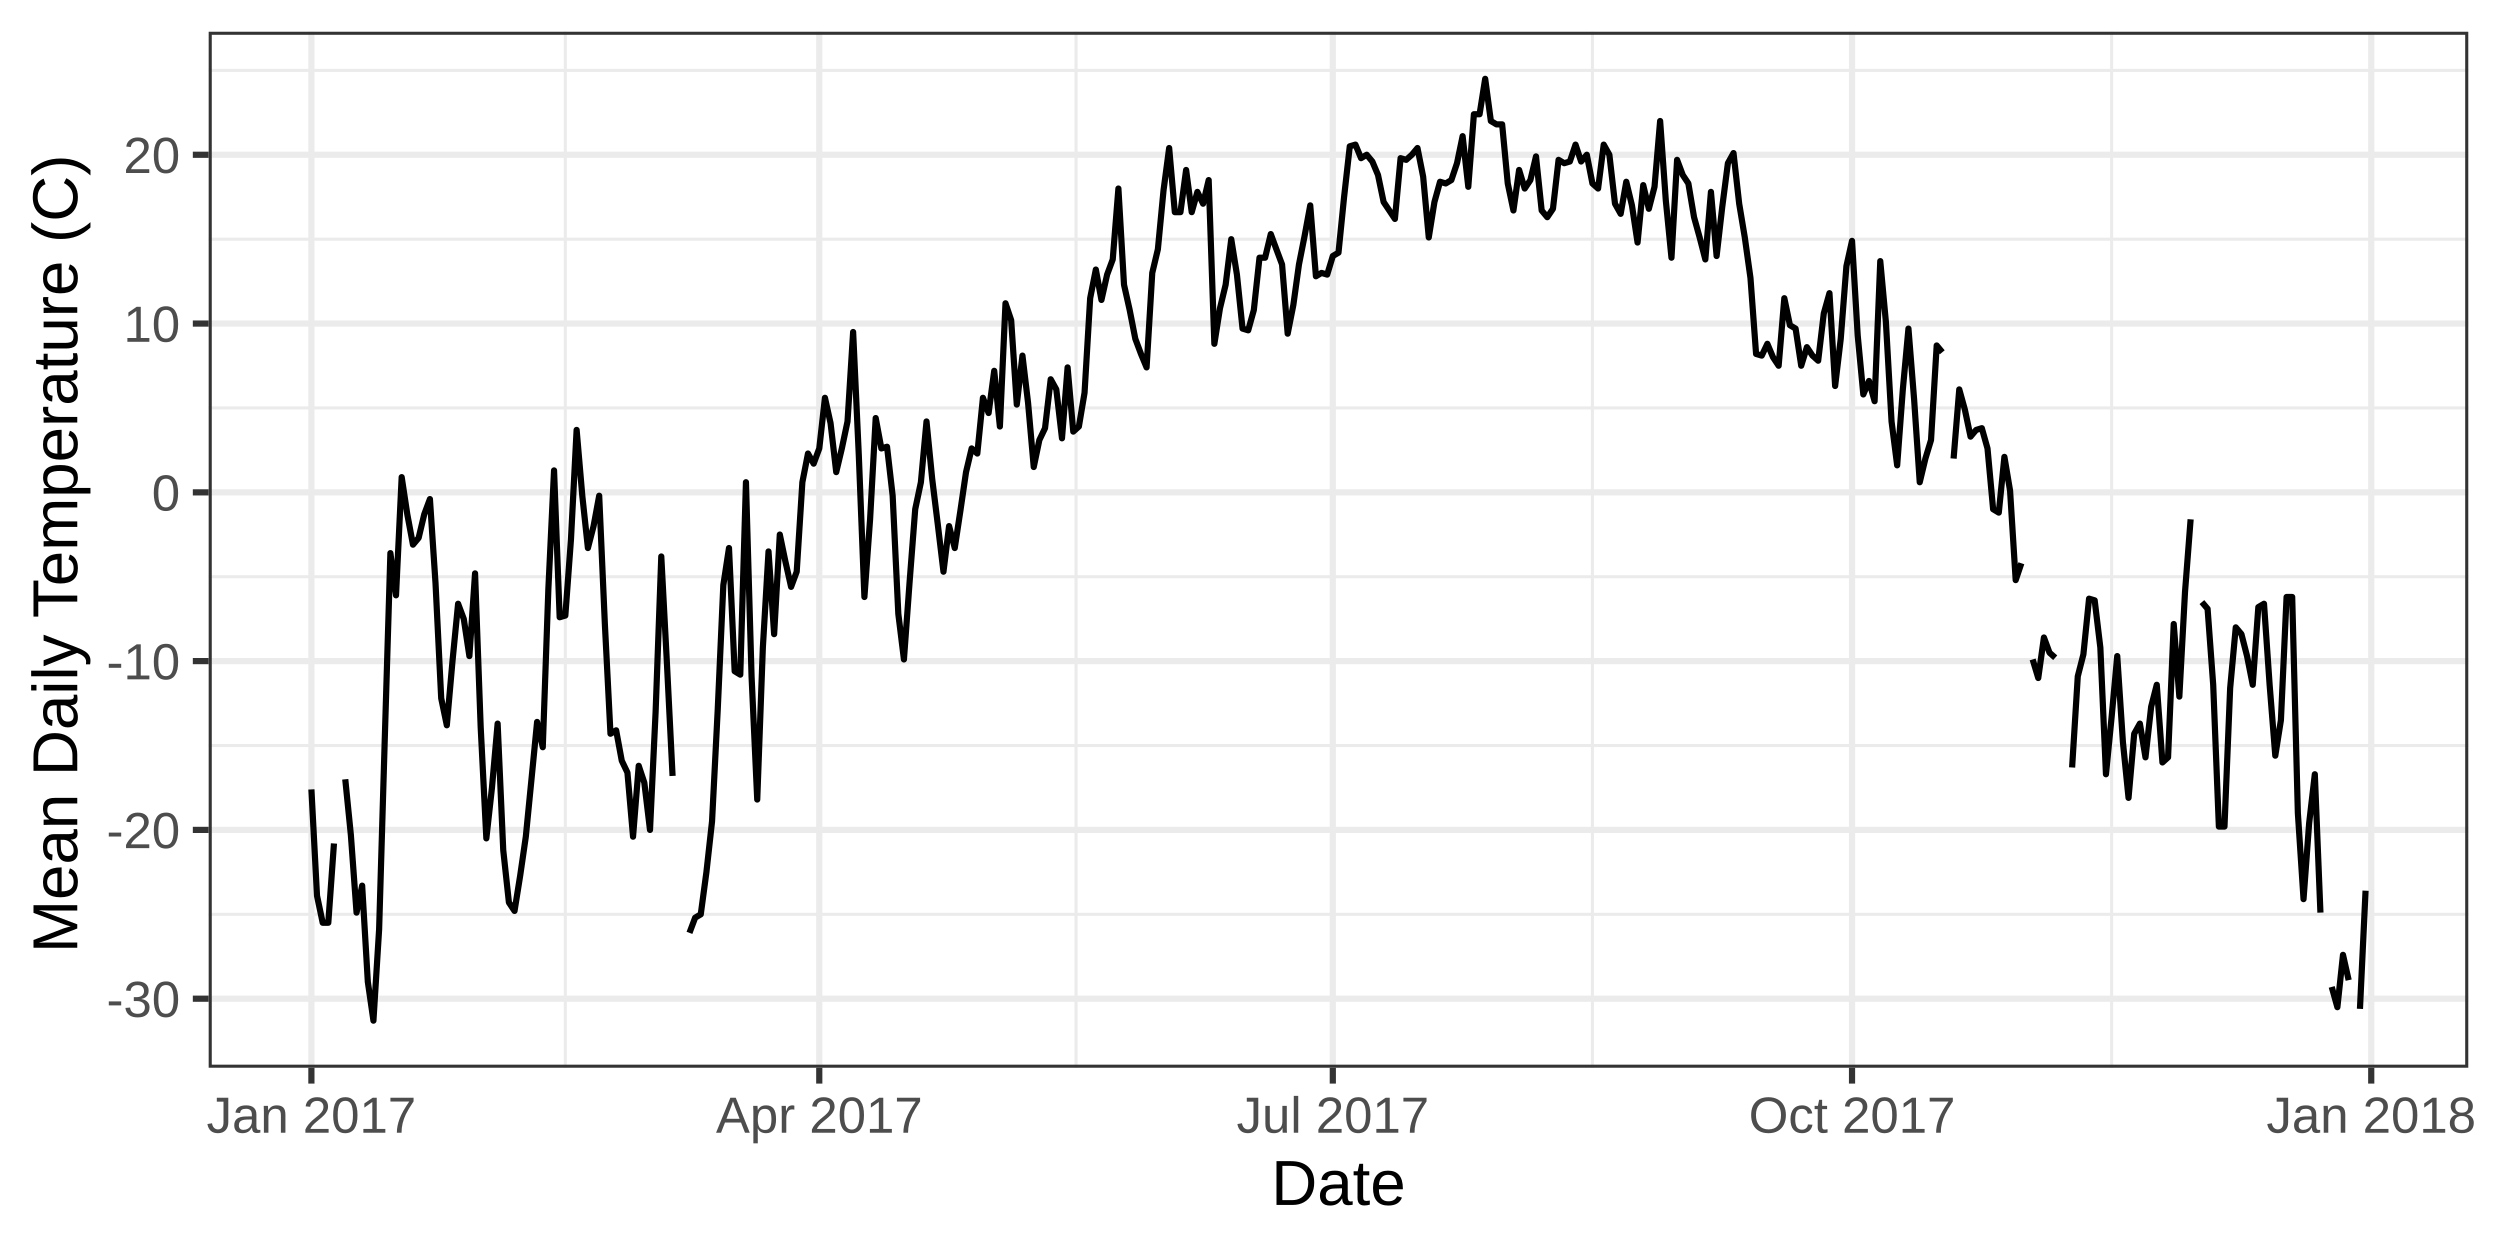
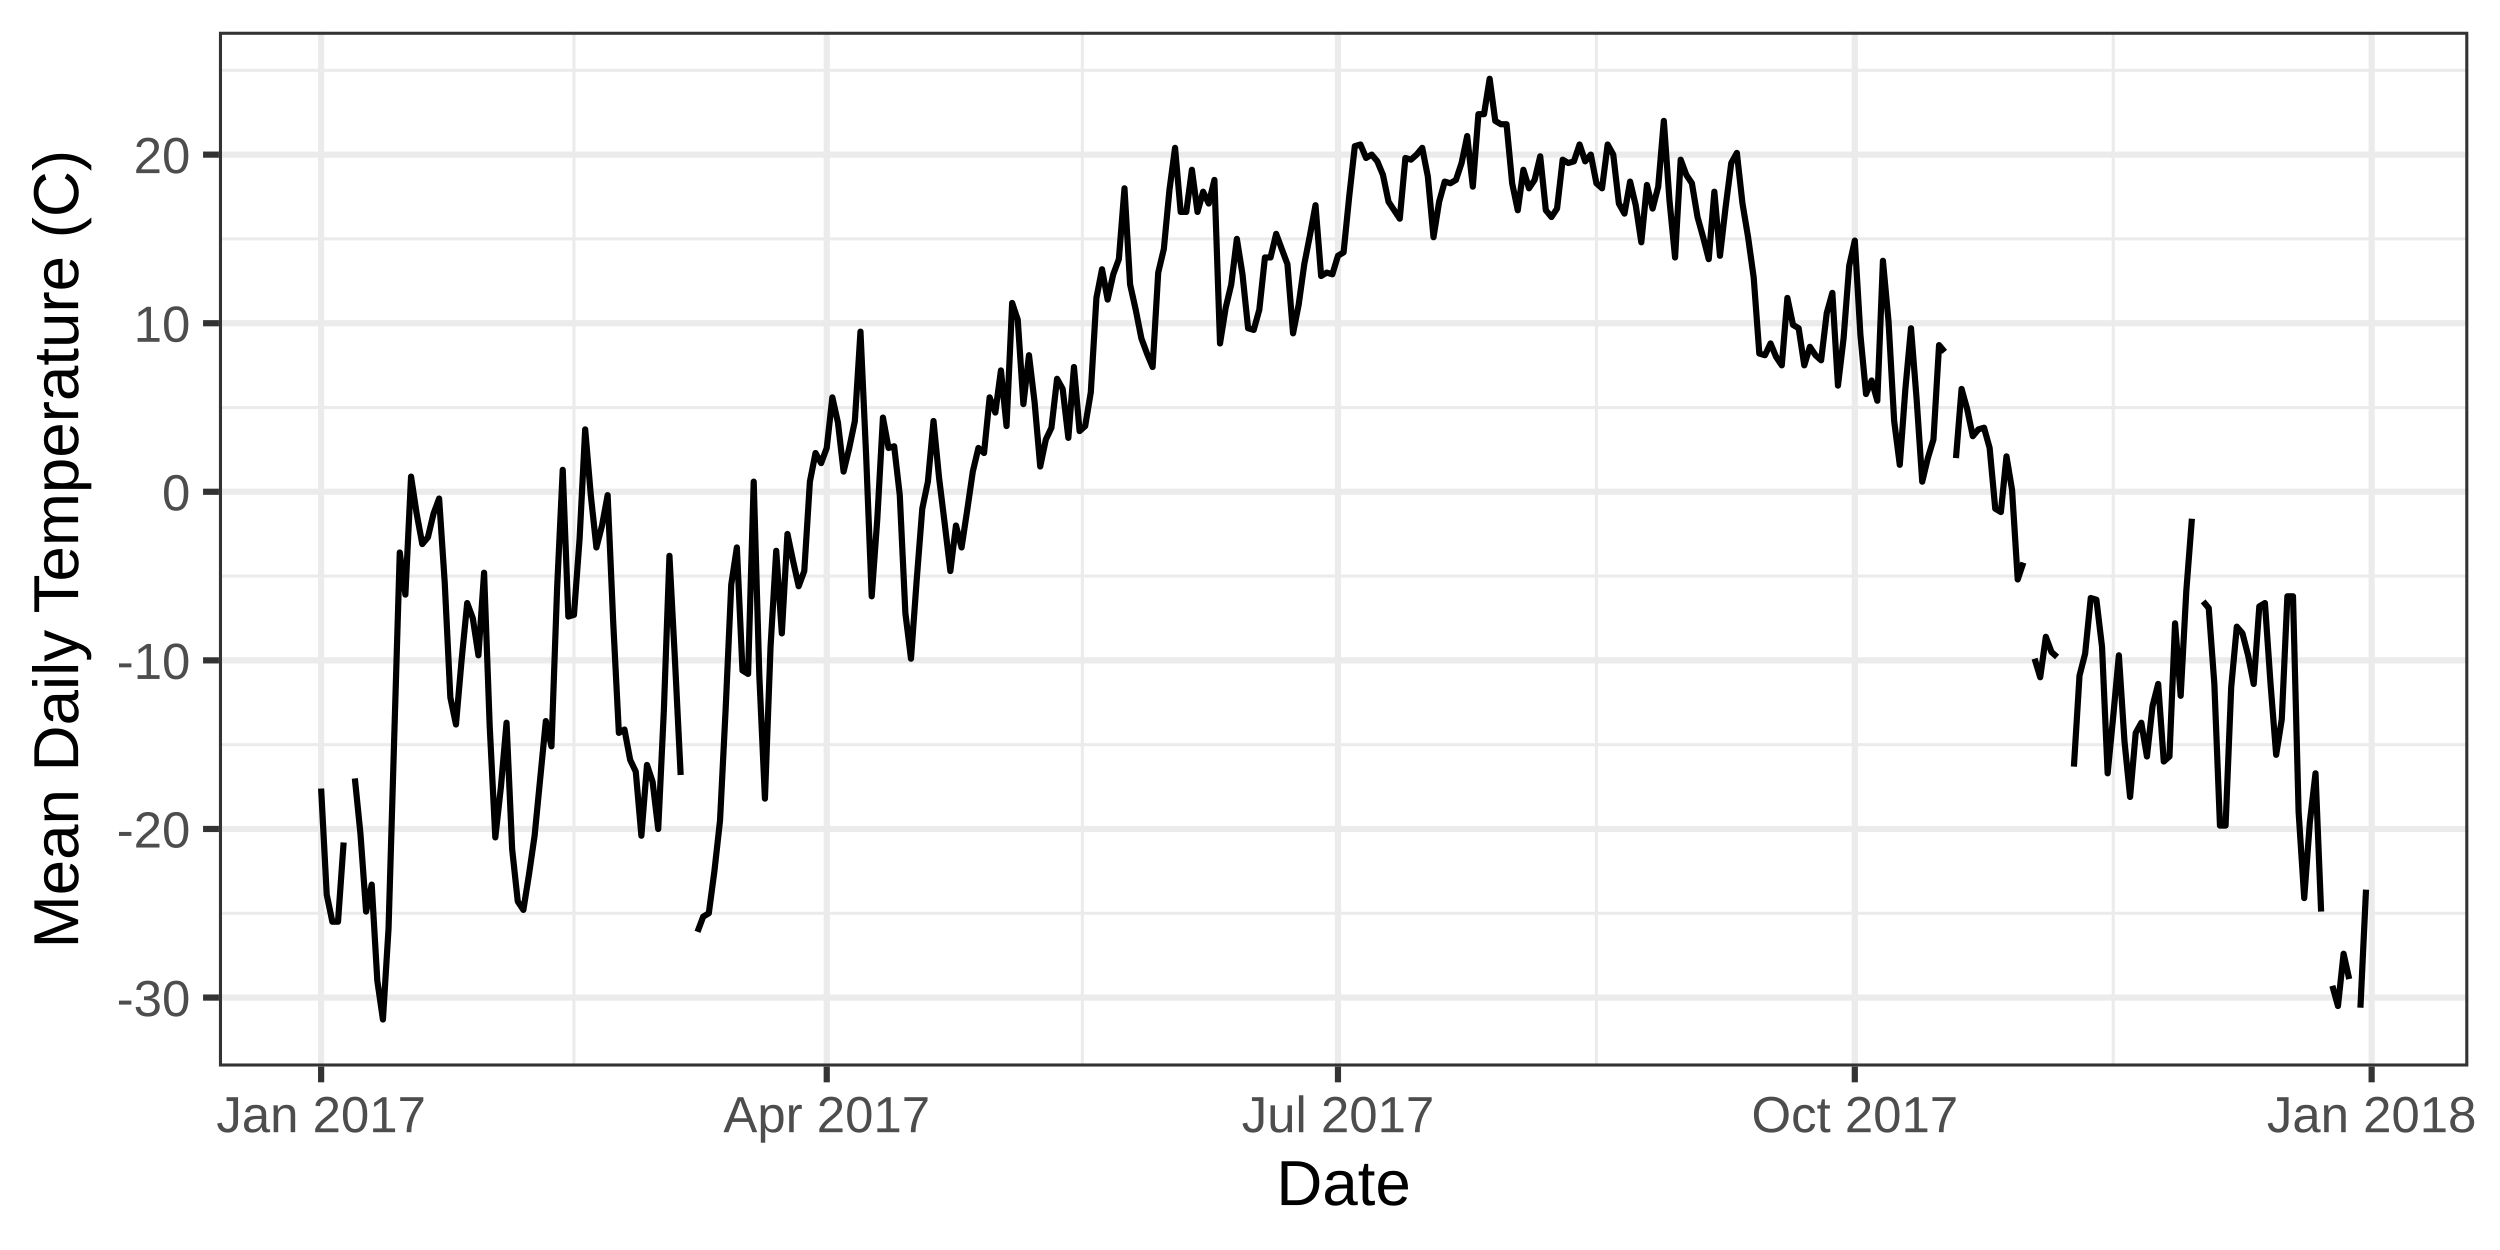
- <svg xmlns="http://www.w3.org/2000/svg" viewBox="0 0 432.00 216.00">
+ <svg xmlns="http://www.w3.org/2000/svg" class="svglite" width="432.00pt" height="216.00pt" viewBox="0 0 432.00 216.00">
  <defs>
    <style type="text/css">
-     line, polyline, polygon, path, rect, circle {
+     .svglite line, .svglite polyline, .svglite polygon, .svglite path, .svglite rect, .svglite circle {
      fill: none;
      stroke: #000000;
      stroke-linecap: round;
      stroke-linejoin: round;
      stroke-miterlimit: 10.00;
    }
  </style>
  </defs>
  <rect width="100%" height="100%" style="stroke: none; fill: #FFFFFF;" />
-   <rect x="0.00" y="0" width="432.00" height="216.00" style="stroke-width: 1.07; stroke: #FFFFFF; fill: #FFFFFF;" />
  <defs>
-     <clipPath id="cpMzYuMDZ8NDI2LjUyfDE4NC41MXw1LjQ4">
-       <rect x="36.06" y="5.48" width="390.46" height="179.03" />
-     </clipPath>
-   </defs>
-   <rect x="36.06" y="5.48" width="390.46" height="179.03" style="stroke-width: 1.07; stroke: none; fill: #FFFFFF;" clip-path="url(#cpMzYuMDZ8NDI2LjUyfDE4NC41MXw1LjQ4)" />
-   <polyline points="36.06,158.00 426.52,158.00 " style="stroke-width: 0.53; stroke: #EBEBEB; stroke-linecap: butt;" clip-path="url(#cpMzYuMDZ8NDI2LjUyfDE4NC41MXw1LjQ4)" />
-   <polyline points="36.06,128.83 426.52,128.83 " style="stroke-width: 0.53; stroke: #EBEBEB; stroke-linecap: butt;" clip-path="url(#cpMzYuMDZ8NDI2LjUyfDE4NC41MXw1LjQ4)" />
-   <polyline points="36.06,99.66 426.52,99.66 " style="stroke-width: 0.53; stroke: #EBEBEB; stroke-linecap: butt;" clip-path="url(#cpMzYuMDZ8NDI2LjUyfDE4NC41MXw1LjQ4)" />
-   <polyline points="36.06,70.49 426.52,70.49 " style="stroke-width: 0.53; stroke: #EBEBEB; stroke-linecap: butt;" clip-path="url(#cpMzYuMDZ8NDI2LjUyfDE4NC41MXw1LjQ4)" />
-   <polyline points="36.06,41.33 426.52,41.33 " style="stroke-width: 0.53; stroke: #EBEBEB; stroke-linecap: butt;" clip-path="url(#cpMzYuMDZ8NDI2LjUyfDE4NC41MXw1LjQ4)" />
-   <polyline points="36.06,12.16 426.52,12.16 " style="stroke-width: 0.53; stroke: #EBEBEB; stroke-linecap: butt;" clip-path="url(#cpMzYuMDZ8NDI2LjUyfDE4NC41MXw1LjQ4)" />
-   <polyline points="97.69,184.51 97.69,5.48 " style="stroke-width: 0.53; stroke: #EBEBEB; stroke-linecap: butt;" clip-path="url(#cpMzYuMDZ8NDI2LjUyfDE4NC41MXw1LjQ4)" />
-   <polyline points="185.94,184.51 185.94,5.48 " style="stroke-width: 0.53; stroke: #EBEBEB; stroke-linecap: butt;" clip-path="url(#cpMzYuMDZ8NDI2LjUyfDE4NC41MXw1LjQ4)" />
-   <polyline points="275.17,184.51 275.17,5.48 " style="stroke-width: 0.53; stroke: #EBEBEB; stroke-linecap: butt;" clip-path="url(#cpMzYuMDZ8NDI2LjUyfDE4NC41MXw1LjQ4)" />
-   <polyline points="364.89,184.51 364.89,5.48 " style="stroke-width: 0.53; stroke: #EBEBEB; stroke-linecap: butt;" clip-path="url(#cpMzYuMDZ8NDI2LjUyfDE4NC41MXw1LjQ4)" />
-   <polyline points="36.06,172.58 426.52,172.58 " style="stroke-width: 1.07; stroke: #EBEBEB; stroke-linecap: butt;" clip-path="url(#cpMzYuMDZ8NDI2LjUyfDE4NC41MXw1LjQ4)" />
-   <polyline points="36.06,143.41 426.52,143.41 " style="stroke-width: 1.07; stroke: #EBEBEB; stroke-linecap: butt;" clip-path="url(#cpMzYuMDZ8NDI2LjUyfDE4NC41MXw1LjQ4)" />
-   <polyline points="36.06,114.24 426.52,114.24 " style="stroke-width: 1.07; stroke: #EBEBEB; stroke-linecap: butt;" clip-path="url(#cpMzYuMDZ8NDI2LjUyfDE4NC41MXw1LjQ4)" />
-   <polyline points="36.06,85.08 426.52,85.08 " style="stroke-width: 1.07; stroke: #EBEBEB; stroke-linecap: butt;" clip-path="url(#cpMzYuMDZ8NDI2LjUyfDE4NC41MXw1LjQ4)" />
-   <polyline points="36.06,55.91 426.52,55.91 " style="stroke-width: 1.07; stroke: #EBEBEB; stroke-linecap: butt;" clip-path="url(#cpMzYuMDZ8NDI2LjUyfDE4NC41MXw1LjQ4)" />
-   <polyline points="36.06,26.74 426.52,26.74 " style="stroke-width: 1.07; stroke: #EBEBEB; stroke-linecap: butt;" clip-path="url(#cpMzYuMDZ8NDI2LjUyfDE4NC41MXw1LjQ4)" />
-   <polyline points="53.81,184.51 53.81,5.48 " style="stroke-width: 1.07; stroke: #EBEBEB; stroke-linecap: butt;" clip-path="url(#cpMzYuMDZ8NDI2LjUyfDE4NC41MXw1LjQ4)" />
-   <polyline points="141.57,184.51 141.57,5.48 " style="stroke-width: 1.07; stroke: #EBEBEB; stroke-linecap: butt;" clip-path="url(#cpMzYuMDZ8NDI2LjUyfDE4NC41MXw1LjQ4)" />
-   <polyline points="230.31,184.51 230.31,5.48 " style="stroke-width: 1.07; stroke: #EBEBEB; stroke-linecap: butt;" clip-path="url(#cpMzYuMDZ8NDI2LjUyfDE4NC41MXw1LjQ4)" />
-   <polyline points="320.03,184.51 320.03,5.48 " style="stroke-width: 1.07; stroke: #EBEBEB; stroke-linecap: butt;" clip-path="url(#cpMzYuMDZ8NDI2LjUyfDE4NC41MXw1LjQ4)" />
-   <polyline points="409.75,184.51 409.75,5.48 " style="stroke-width: 1.07; stroke: #EBEBEB; stroke-linecap: butt;" clip-path="url(#cpMzYuMDZ8NDI2LjUyfDE4NC41MXw1LjQ4)" />
-   <polyline points="53.81,136.41 54.78,154.79 55.76,159.45 56.73,159.45 57.71,145.75 " style="stroke-width: 1.07; stroke-linecap: butt;" clip-path="url(#cpMzYuMDZ8NDI2LjUyfDE4NC41MXw1LjQ4)" />
-   <polyline points="59.66,134.66 60.63,144.29 61.61,157.70 62.58,153.04 63.56,169.66 64.53,176.37 65.51,160.62 66.48,127.95 67.46,95.58 68.43,102.87 69.41,82.45 70.38,88.87 71.36,94.12 72.34,92.95 73.31,88.87 74.29,86.24 75.26,100.83 76.24,120.66 77.21,125.33 78.19,114.24 79.16,104.33 80.14,106.95 81.11,113.37 82.09,99.08 83.06,125.62 84.04,144.87 85.01,136.12 85.99,125.04 86.96,146.91 87.94,155.95 88.91,157.41 89.89,151.29 90.86,144.58 91.84,134.66 92.81,124.75 93.79,129.12 94.76,101.70 95.74,81.29 96.71,106.66 97.69,106.37 98.66,93.24 99.64,74.29 100.62,85.66 101.59,94.70 102.57,90.91 103.54,85.66 104.52,107.83 105.49,126.79 106.47,126.20 107.44,131.45 108.42,133.50 109.39,144.58 110.37,132.33 111.34,135.25 112.32,143.41 113.29,123.00 114.27,96.16 115.24,114.54 116.22,134.08 " style="stroke-width: 1.07; stroke-linecap: butt;" clip-path="url(#cpMzYuMDZ8NDI2LjUyfDE4NC41MXw1LjQ4)" />
-   <polyline points="119.14,161.20 120.12,158.58 121.09,158.00 122.07,150.70 123.04,141.95 124.02,122.70 124.99,101.12 125.97,94.70 126.95,115.99 127.92,116.58 128.90,83.33 129.87,116.87 130.85,138.16 131.82,111.91 132.80,95.29 133.77,109.58 134.75,92.37 135.72,97.04 136.70,101.41 137.67,98.79 138.65,83.33 139.62,78.37 140.60,80.12 141.57,77.49 142.55,68.74 143.52,73.12 144.50,81.58 145.47,77.49 146.45,72.83 147.42,57.37 148.40,78.66 149.37,103.16 150.35,89.74 151.32,72.24 152.30,77.49 153.28,77.20 154.25,85.66 155.23,106.08 156.20,113.95 157.18,100.54 158.15,87.99 159.13,83.33 160.10,72.83 161.08,82.74 162.05,90.62 163.03,98.79 164.00,90.91 164.98,94.70 165.95,88.29 166.93,81.58 167.90,77.49 168.88,78.37 169.85,68.74 170.83,71.37 171.80,64.08 172.78,73.70 173.75,52.41 174.73,55.33 175.70,69.91 176.68,61.45 177.65,69.62 178.63,80.70 179.60,76.04 180.58,73.99 181.56,65.54 182.53,67.29 183.51,75.74 184.48,63.49 185.46,74.58 186.43,73.70 187.41,67.87 188.38,51.53 189.36,46.58 190.33,51.83 191.31,47.45 192.28,44.83 193.26,32.58 194.23,49.20 195.21,53.58 196.18,58.54 197.16,61.16 198.13,63.49 199.11,47.16 200.08,43.08 201.06,32.87 202.03,25.58 203.01,36.66 203.98,36.66 204.96,29.37 205.93,36.66 206.91,33.16 207.89,35.20 208.86,31.12 209.84,59.41 210.81,53.28 211.79,49.20 212.76,41.33 213.74,47.45 214.71,56.78 215.69,57.08 216.66,53.58 217.64,44.53 218.61,44.53 219.59,40.45 220.56,43.08 221.54,45.70 222.51,57.66 223.49,52.70 224.46,45.70 225.44,40.74 226.41,35.49 227.39,47.74 228.36,47.16 229.34,47.45 230.31,44.24 231.29,43.66 232.26,34.03 233.24,25.28 234.22,24.99 235.19,27.33 236.17,26.74 237.14,27.91 238.12,30.24 239.09,34.91 240.07,36.37 241.04,37.83 242.02,27.33 242.99,27.62 243.97,26.74 244.94,25.58 245.92,30.53 246.89,41.03 247.87,34.91 248.84,31.41 249.82,31.70 250.79,31.12 251.77,28.20 252.74,23.53 253.72,32.28 254.69,19.74 255.67,19.74 256.64,13.62 257.62,20.91 258.59,21.49 259.57,21.49 260.54,31.70 261.52,36.37 262.50,29.37 263.47,32.58 264.45,31.12 265.42,27.03 266.40,36.37 267.37,37.53 268.35,36.08 269.32,27.62 270.30,28.20 271.27,27.91 272.25,24.99 273.22,27.91 274.20,26.74 275.17,31.70 276.15,32.58 277.12,24.99 278.10,26.74 279.07,35.20 280.05,36.95 281.02,31.41 282.00,35.49 282.97,41.91 283.95,31.99 284.92,36.08 285.90,32.28 286.87,20.91 287.85,34.62 288.83,44.53 289.80,27.62 290.78,30.24 291.75,31.70 292.73,37.53 293.70,41.03 294.68,44.83 295.65,33.16 296.63,44.24 297.60,35.78 298.58,28.20 299.55,26.45 300.53,35.20 301.50,41.03 302.48,48.03 303.45,61.16 304.43,61.45 305.40,59.41 306.38,61.74 307.35,63.20 308.33,51.53 309.30,56.20 310.28,56.78 311.25,63.20 312.23,59.99 313.20,61.45 314.18,62.33 315.15,54.16 316.13,50.66 317.11,66.70 318.08,58.54 319.06,45.99 320.03,41.62 321.01,57.95 321.98,68.16 322.96,65.83 323.93,69.33 324.91,45.12 325.88,55.62 326.86,72.83 327.83,80.41 328.81,67.29 329.78,56.78 330.76,69.04 331.73,83.33 332.71,79.24 333.68,76.04 334.66,59.70 335.63,60.87 " style="stroke-width: 1.07; stroke-linecap: butt;" clip-path="url(#cpMzYuMDZ8NDI2LjUyfDE4NC41MXw1LjQ4)" />
-   <polyline points="337.58,79.24 338.56,67.29 339.53,70.79 340.51,75.45 341.48,74.29 342.46,73.99 343.44,77.49 344.41,87.99 345.39,88.58 346.36,78.95 347.34,84.79 348.31,100.24 349.29,97.33 " style="stroke-width: 1.07; stroke-linecap: butt;" clip-path="url(#cpMzYuMDZ8NDI2LjUyfDE4NC41MXw1LjQ4)" />
-   <polyline points="351.24,113.95 352.21,117.16 353.19,110.16 354.16,112.79 355.14,113.66 " style="stroke-width: 1.07; stroke-linecap: butt;" clip-path="url(#cpMzYuMDZ8NDI2LjUyfDE4NC41MXw1LjQ4)" />
-   <polyline points="358.06,132.62 359.04,116.87 360.01,113.08 360.99,103.45 361.96,103.74 362.94,111.91 363.91,133.79 364.89,123.87 365.86,113.37 366.84,128.25 367.81,137.87 368.79,126.79 369.77,125.04 370.74,130.87 371.72,122.12 372.69,118.33 373.67,131.75 374.64,130.87 375.62,107.83 376.59,120.37 377.57,102.29 378.54,89.74 " style="stroke-width: 1.07; stroke-linecap: butt;" clip-path="url(#cpMzYuMDZ8NDI2LjUyfDE4NC41MXw1LjQ4)" />
-   <polyline points="380.49,104.04 381.47,105.20 382.44,118.33 383.42,142.83 384.39,142.83 385.37,118.91 386.34,108.41 387.32,109.58 388.29,113.37 389.27,118.33 390.24,104.91 391.22,104.33 392.19,118.33 393.17,130.58 394.14,124.45 395.12,103.16 396.09,103.16 397.07,140.50 398.05,155.37 399.02,142.25 400.00,133.79 400.97,157.70 " style="stroke-width: 1.07; stroke-linecap: butt;" clip-path="url(#cpMzYuMDZ8NDI2LjUyfDE4NC41MXw1LjQ4)" />
-   <polyline points="402.92,170.54 403.90,174.04 404.87,165.00 405.85,169.37 " style="stroke-width: 1.07; stroke-linecap: butt;" clip-path="url(#cpMzYuMDZ8NDI2LjUyfDE4NC41MXw1LjQ4)" />
-   <polyline points="407.80,174.33 408.77,153.91 " style="stroke-width: 1.07; stroke-linecap: butt;" clip-path="url(#cpMzYuMDZ8NDI2LjUyfDE4NC41MXw1LjQ4)" />
-   <rect x="36.06" y="5.48" width="390.46" height="179.03" style="stroke-width: 1.07; stroke: #333333;" clip-path="url(#cpMzYuMDZ8NDI2LjUyfDE4NC41MXw1LjQ4)" />
-   <defs>
-     <clipPath id="cpMC4wMHw0MzIuMDB8MjE2LjAwfDAuMDA=">
+     <clipPath id="cpMC4wMHw0MzIuMDB8MC4wMHwyMTYuMDA=">
      <rect x="0.00" y="0.00" width="432.00" height="216.00" />
    </clipPath>
  </defs>
-   <g clip-path="url(#cpMC4wMHw0MzIuMDB8MjE2LjAwfDAuMDA=)">
-     <text x="18.41" y="175.73" style="font-size: 8.80px; fill: #4D4D4D; font-family: Arial;" textLength="12.72px" lengthAdjust="spacingAndGlyphs">-30</text>
+   <g clip-path="url(#cpMC4wMHw0MzIuMDB8MC4wMHwyMTYuMDA=)">
+     <rect x="0" y="0.00" width="432.00" height="216.00" style="stroke-width: 1.07; stroke: #FFFFFF; fill: #FFFFFF;" />
  </g>
-   <g clip-path="url(#cpMC4wMHw0MzIuMDB8MjE2LjAwfDAuMDA=)">
-     <text x="18.41" y="146.56" style="font-size: 8.80px; fill: #4D4D4D; font-family: Arial;" textLength="12.72px" lengthAdjust="spacingAndGlyphs">-20</text>
+   <defs>
+     <clipPath id="cpMzcuODN8NDI2LjUyfDUuNDh8MTg0LjI5">
+       <rect x="37.83" y="5.48" width="388.70" height="178.82" />
+     </clipPath>
+   </defs>
+   <g clip-path="url(#cpMzcuODN8NDI2LjUyfDUuNDh8MTg0LjI5)">
+     <rect x="37.83" y="5.48" width="388.70" height="178.82" style="stroke-width: 1.07; stroke: none; fill: #FFFFFF;" />
+     <polyline points="37.83,157.81 426.52,157.81 " style="stroke-width: 0.53; stroke: #EBEBEB; stroke-linecap: butt;" />
+     <polyline points="37.83,128.68 426.52,128.68 " style="stroke-width: 0.53; stroke: #EBEBEB; stroke-linecap: butt;" />
+     <polyline points="37.83,99.55 426.52,99.55 " style="stroke-width: 0.53; stroke: #EBEBEB; stroke-linecap: butt;" />
+     <polyline points="37.83,70.42 426.52,70.42 " style="stroke-width: 0.53; stroke: #EBEBEB; stroke-linecap: butt;" />
+     <polyline points="37.83,41.28 426.52,41.28 " style="stroke-width: 0.53; stroke: #EBEBEB; stroke-linecap: butt;" />
+     <polyline points="37.83,12.15 426.52,12.15 " style="stroke-width: 0.53; stroke: #EBEBEB; stroke-linecap: butt;" />
+     <polyline points="99.18,184.29 99.18,5.48 " style="stroke-width: 0.53; stroke: #EBEBEB; stroke-linecap: butt;" />
+     <polyline points="187.03,184.29 187.03,5.48 " style="stroke-width: 0.53; stroke: #EBEBEB; stroke-linecap: butt;" />
+     <polyline points="275.86,184.29 275.86,5.48 " style="stroke-width: 0.53; stroke: #EBEBEB; stroke-linecap: butt;" />
+     <polyline points="365.17,184.29 365.17,5.48 " style="stroke-width: 0.53; stroke: #EBEBEB; stroke-linecap: butt;" />
+     <polyline points="37.83,172.38 426.52,172.38 " style="stroke-width: 1.07; stroke: #EBEBEB; stroke-linecap: butt;" />
+     <polyline points="37.83,143.25 426.52,143.25 " style="stroke-width: 1.07; stroke: #EBEBEB; stroke-linecap: butt;" />
+     <polyline points="37.83,114.11 426.52,114.11 " style="stroke-width: 1.07; stroke: #EBEBEB; stroke-linecap: butt;" />
+     <polyline points="37.83,84.98 426.52,84.98 " style="stroke-width: 1.07; stroke: #EBEBEB; stroke-linecap: butt;" />
+     <polyline points="37.83,55.85 426.52,55.85 " style="stroke-width: 1.07; stroke: #EBEBEB; stroke-linecap: butt;" />
+     <polyline points="37.83,26.72 426.52,26.72 " style="stroke-width: 1.07; stroke: #EBEBEB; stroke-linecap: butt;" />
+     <polyline points="55.49,184.29 55.49,5.48 " style="stroke-width: 1.07; stroke: #EBEBEB; stroke-linecap: butt;" />
+     <polyline points="142.86,184.29 142.86,5.48 " style="stroke-width: 1.07; stroke: #EBEBEB; stroke-linecap: butt;" />
+     <polyline points="231.20,184.29 231.20,5.48 " style="stroke-width: 1.07; stroke: #EBEBEB; stroke-linecap: butt;" />
+     <polyline points="320.51,184.29 320.51,5.48 " style="stroke-width: 1.07; stroke: #EBEBEB; stroke-linecap: butt;" />
+     <polyline points="409.82,184.29 409.82,5.48 " style="stroke-width: 1.07; stroke: #EBEBEB; stroke-linecap: butt;" />
+     <polyline points="55.49,136.26 56.46,154.61 57.43,159.27 58.41,159.27 59.38,145.58 " style="stroke-width: 1.07; stroke-linecap: butt;" />
+     <polyline points="61.32,134.51 62.29,144.12 63.26,157.52 64.23,152.86 65.20,169.47 66.17,176.17 67.14,160.44 68.11,127.81 69.08,95.47 70.05,102.75 71.03,82.36 72.00,88.77 72.97,94.01 73.94,92.85 74.91,88.77 75.88,86.15 76.85,100.71 77.82,120.52 78.79,125.19 79.76,114.11 80.73,104.21 81.70,106.83 82.67,113.24 83.65,98.97 84.62,125.48 85.59,144.70 86.56,135.96 87.53,124.89 88.50,146.74 89.47,155.77 90.44,157.23 91.41,151.11 92.38,144.41 93.35,134.51 94.32,124.60 95.29,128.97 96.27,101.59 97.24,81.19 98.21,106.54 99.18,106.25 100.15,93.14 101.12,74.20 102.09,85.56 103.06,94.60 104.03,90.81 105.00,85.56 105.97,107.71 106.94,126.64 107.91,126.06 108.89,131.30 109.86,133.34 110.83,144.41 111.80,132.18 112.77,135.09 113.74,143.25 114.71,122.85 115.68,96.05 116.65,114.41 117.62,133.92 " style="stroke-width: 1.07; stroke-linecap: butt;" />
+     <polyline points="120.53,161.02 121.51,158.40 122.48,157.81 123.45,150.53 124.42,141.79 125.39,122.56 126.36,101.01 127.33,94.60 128.30,115.86 129.27,116.45 130.24,83.23 131.21,116.74 132.18,138.00 133.15,111.78 134.13,95.18 135.10,109.45 136.07,92.27 137.04,96.93 138.01,101.30 138.98,98.67 139.95,83.23 140.92,78.28 141.89,80.03 142.86,77.41 143.83,68.67 144.80,73.04 145.77,81.49 146.75,77.41 147.72,72.75 148.69,57.31 149.66,78.57 150.63,103.04 151.60,89.64 152.57,72.16 153.54,77.41 154.51,77.12 155.48,85.56 156.45,105.96 157.42,113.82 158.39,100.42 159.37,87.90 160.34,83.23 161.31,72.75 162.28,82.65 163.25,90.52 164.22,98.67 165.19,90.81 166.16,94.60 167.13,88.19 168.10,81.49 169.07,77.41 170.04,78.28 171.01,68.67 171.99,71.29 172.96,64.01 173.93,73.62 174.90,52.35 175.87,55.27 176.84,69.83 177.81,61.38 178.78,69.54 179.75,80.61 180.72,75.95 181.69,73.91 182.66,65.46 183.63,67.21 184.61,75.66 185.58,63.42 186.55,74.49 187.52,73.62 188.49,67.79 189.46,51.48 190.43,46.53 191.40,51.77 192.37,47.40 193.34,44.78 194.31,32.54 195.28,49.15 196.25,53.52 197.23,58.47 198.20,61.09 199.17,63.42 200.14,47.11 201.11,43.03 202.08,32.83 203.05,25.55 204.02,36.62 204.99,36.62 205.96,29.34 206.93,36.62 207.90,33.13 208.87,35.17 209.85,31.09 210.82,59.35 211.79,53.23 212.76,49.15 213.73,41.28 214.70,47.40 215.67,56.72 216.64,57.01 217.61,53.52 218.58,44.49 219.55,44.49 220.52,40.41 221.49,43.03 222.47,45.65 223.44,57.60 224.41,52.65 225.38,45.65 226.35,40.70 227.32,35.46 228.29,47.69 229.26,47.11 230.23,47.40 231.20,44.20 232.17,43.61 233.14,34.00 234.11,25.26 235.09,24.97 236.06,27.30 237.03,26.72 238.00,27.88 238.97,30.21 239.94,34.87 240.91,36.33 241.88,37.79 242.85,27.30 243.82,27.59 244.79,26.72 245.76,25.55 246.73,30.50 247.71,40.99 248.68,34.87 249.65,31.38 250.62,31.67 251.59,31.09 252.56,28.17 253.53,23.51 254.50,32.25 255.47,19.73 256.44,19.73 257.41,13.61 258.38,20.89 259.35,21.47 260.33,21.47 261.30,31.67 262.27,36.33 263.24,29.34 264.21,32.54 265.18,31.09 266.15,27.01 267.12,36.33 268.09,37.50 269.06,36.04 270.03,27.59 271.00,28.17 271.97,27.88 272.95,24.97 273.92,27.88 274.89,26.72 275.86,31.67 276.83,32.54 277.80,24.97 278.77,26.72 279.74,35.17 280.71,36.91 281.68,31.38 282.65,35.46 283.62,41.87 284.59,31.96 285.57,36.04 286.54,32.25 287.51,20.89 288.48,34.58 289.45,44.49 290.42,27.59 291.39,30.21 292.36,31.67 293.33,37.50 294.30,40.99 295.27,44.78 296.24,33.13 297.21,44.20 298.19,35.75 299.16,28.17 300.13,26.43 301.10,35.17 302.07,40.99 303.04,47.98 304.01,61.09 304.98,61.38 305.95,59.35 306.92,61.68 307.89,63.13 308.86,51.48 309.83,56.14 310.81,56.72 311.78,63.13 312.75,59.93 313.72,61.38 314.69,62.26 315.66,54.10 316.63,50.61 317.60,66.63 318.57,58.47 319.54,45.94 320.51,41.57 321.48,57.89 322.45,68.09 323.42,65.75 324.40,69.25 325.37,45.07 326.34,55.56 327.31,72.75 328.28,80.32 329.25,67.21 330.22,56.72 331.19,68.96 332.16,83.23 333.13,79.16 334.10,75.95 335.07,59.64 336.04,60.80 " style="stroke-width: 1.07; stroke-linecap: butt;" />
+     <polyline points="337.99,79.16 338.96,67.21 339.93,70.71 340.90,75.37 341.87,74.20 342.84,73.91 343.81,77.41 344.78,87.90 345.75,88.48 346.72,78.86 347.69,84.69 348.66,100.13 349.64,97.22 " style="stroke-width: 1.07; stroke-linecap: butt;" />
+     <polyline points="351.58,113.82 352.55,117.03 353.52,110.04 354.49,112.66 355.46,113.53 " style="stroke-width: 1.07; stroke-linecap: butt;" />
+     <polyline points="358.37,132.47 359.34,116.74 360.31,112.95 361.28,103.34 362.26,103.63 363.23,111.78 364.20,133.63 365.17,123.73 366.14,113.24 367.11,128.10 368.08,137.71 369.05,126.64 370.02,124.89 370.99,130.72 371.96,121.98 372.93,118.19 373.90,131.59 374.88,130.72 375.85,107.71 376.82,120.23 377.79,102.17 378.76,89.64 " style="stroke-width: 1.07; stroke-linecap: butt;" />
+     <polyline points="380.70,103.92 381.67,105.08 382.64,118.19 383.61,142.66 384.58,142.66 385.55,118.78 386.52,108.29 387.50,109.45 388.47,113.24 389.44,118.19 390.41,104.79 391.38,104.21 392.35,118.19 393.32,130.43 394.29,124.31 395.26,103.04 396.23,103.04 397.20,140.33 398.17,155.19 399.14,142.08 400.12,133.63 401.09,157.52 " style="stroke-width: 1.07; stroke-linecap: butt;" />
+     <polyline points="403.03,170.34 404.00,173.84 404.97,164.81 405.94,169.18 " style="stroke-width: 1.07; stroke-linecap: butt;" />
+     <polyline points="407.88,174.13 408.85,153.73 " style="stroke-width: 1.07; stroke-linecap: butt;" />
+     <rect x="37.83" y="5.48" width="388.70" height="178.82" style="stroke-width: 1.07; stroke: #333333;" />
  </g>
-   <g clip-path="url(#cpMC4wMHw0MzIuMDB8MjE2LjAwfDAuMDA=)">
-     <text x="18.41" y="117.39" style="font-size: 8.80px; fill: #4D4D4D; font-family: Arial;" textLength="12.72px" lengthAdjust="spacingAndGlyphs">-10</text>
-   </g>
-   <g clip-path="url(#cpMC4wMHw0MzIuMDB8MjE2LjAwfDAuMDA=)">
-     <text x="26.23" y="88.23" style="font-size: 8.80px; fill: #4D4D4D; font-family: Arial;" textLength="4.89px" lengthAdjust="spacingAndGlyphs">0</text>
-   </g>
-   <g clip-path="url(#cpMC4wMHw0MzIuMDB8MjE2LjAwfDAuMDA=)">
-     <text x="21.34" y="59.06" style="font-size: 8.80px; fill: #4D4D4D; font-family: Arial;" textLength="9.79px" lengthAdjust="spacingAndGlyphs">10</text>
-   </g>
-   <g clip-path="url(#cpMC4wMHw0MzIuMDB8MjE2LjAwfDAuMDA=)">
-     <text x="21.34" y="29.89" style="font-size: 8.80px; fill: #4D4D4D; font-family: Arial;" textLength="9.79px" lengthAdjust="spacingAndGlyphs">20</text>
-   </g>
-   <polyline points="33.32,172.58 36.06,172.58 " style="stroke-width: 1.07; stroke: #333333; stroke-linecap: butt;" clip-path="url(#cpMC4wMHw0MzIuMDB8MjE2LjAwfDAuMDA=)" />
-   <polyline points="33.32,143.41 36.06,143.41 " style="stroke-width: 1.07; stroke: #333333; stroke-linecap: butt;" clip-path="url(#cpMC4wMHw0MzIuMDB8MjE2LjAwfDAuMDA=)" />
-   <polyline points="33.32,114.24 36.06,114.24 " style="stroke-width: 1.07; stroke: #333333; stroke-linecap: butt;" clip-path="url(#cpMC4wMHw0MzIuMDB8MjE2LjAwfDAuMDA=)" />
-   <polyline points="33.32,85.08 36.06,85.08 " style="stroke-width: 1.07; stroke: #333333; stroke-linecap: butt;" clip-path="url(#cpMC4wMHw0MzIuMDB8MjE2LjAwfDAuMDA=)" />
-   <polyline points="33.32,55.91 36.06,55.91 " style="stroke-width: 1.07; stroke: #333333; stroke-linecap: butt;" clip-path="url(#cpMC4wMHw0MzIuMDB8MjE2LjAwfDAuMDA=)" />
-   <polyline points="33.32,26.74 36.06,26.74 " style="stroke-width: 1.07; stroke: #333333; stroke-linecap: butt;" clip-path="url(#cpMC4wMHw0MzIuMDB8MjE2LjAwfDAuMDA=)" />
-   <polyline points="53.81,187.25 53.81,184.51 " style="stroke-width: 1.07; stroke: #333333; stroke-linecap: butt;" clip-path="url(#cpMC4wMHw0MzIuMDB8MjE2LjAwfDAuMDA=)" />
-   <polyline points="141.57,187.25 141.57,184.51 " style="stroke-width: 1.07; stroke: #333333; stroke-linecap: butt;" clip-path="url(#cpMC4wMHw0MzIuMDB8MjE2LjAwfDAuMDA=)" />
-   <polyline points="230.31,187.25 230.31,184.51 " style="stroke-width: 1.07; stroke: #333333; stroke-linecap: butt;" clip-path="url(#cpMC4wMHw0MzIuMDB8MjE2LjAwfDAuMDA=)" />
-   <polyline points="320.03,187.25 320.03,184.51 " style="stroke-width: 1.07; stroke: #333333; stroke-linecap: butt;" clip-path="url(#cpMC4wMHw0MzIuMDB8MjE2LjAwfDAuMDA=)" />
-   <polyline points="409.75,187.25 409.75,184.51 " style="stroke-width: 1.07; stroke: #333333; stroke-linecap: butt;" clip-path="url(#cpMC4wMHw0MzIuMDB8MjE2LjAwfDAuMDA=)" />
-   <g clip-path="url(#cpMC4wMHw0MzIuMDB8MjE2LjAwfDAuMDA=)">
-     <text x="35.70" y="195.74" style="font-size: 8.80px; fill: #4D4D4D; font-family: Arial;" textLength="36.21px" lengthAdjust="spacingAndGlyphs">Jan 2017</text>
-   </g>
-   <g clip-path="url(#cpMC4wMHw0MzIuMDB8MjE2LjAwfDAuMDA=)">
-     <text x="123.72" y="195.74" style="font-size: 8.80px; fill: #4D4D4D; font-family: Arial;" textLength="35.72px" lengthAdjust="spacingAndGlyphs">Apr 2017</text>
-   </g>
-   <g clip-path="url(#cpMC4wMHw0MzIuMDB8MjE2LjAwfDAuMDA=)">
-     <text x="213.68" y="195.74" style="font-size: 8.80px; fill: #4D4D4D; font-family: Arial;" textLength="33.27px" lengthAdjust="spacingAndGlyphs">Jul 2017</text>
-   </g>
-   <g clip-path="url(#cpMC4wMHw0MzIuMDB8MjE2LjAwfDAuMDA=)">
-     <text x="302.18" y="195.74" style="font-size: 8.80px; fill: #4D4D4D; font-family: Arial;" textLength="35.71px" lengthAdjust="spacingAndGlyphs">Oct 2017</text>
-   </g>
-   <g clip-path="url(#cpMC4wMHw0MzIuMDB8MjE2LjAwfDAuMDA=)">
-     <text x="391.64" y="195.74" style="font-size: 8.80px; fill: #4D4D4D; font-family: Arial;" textLength="36.21px" lengthAdjust="spacingAndGlyphs">Jan 2018</text>
-   </g>
-   <g clip-path="url(#cpMC4wMHw0MzIuMDB8MjE2LjAwfDAuMDA=)">
-     <text x="219.67" y="208.21" style="font-size: 11.00px; font-family: Arial;" textLength="23.24px" lengthAdjust="spacingAndGlyphs">Date</text>
-   </g>
-   <g clip-path="url(#cpMC4wMHw0MzIuMDB8MjE2LjAwfDAuMDA=)">
-     <text transform="translate(13.35,164.68) rotate(-90)" style="font-size: 11.00px; font-family: Arial;" textLength="139.37px" lengthAdjust="spacingAndGlyphs">Mean Daily Temperature (C)</text>
+   <g clip-path="url(#cpMC4wMHw0MzIuMDB8MC4wMHwyMTYuMDA=)">
+     <text x="32.89" y="175.59" text-anchor="end" style="font-size: 8.80px; fill: #4D4D4D; font-family: Arial;" textLength="14.36px" lengthAdjust="spacingAndGlyphs">-30</text>
+     <text x="32.89" y="146.45" text-anchor="end" style="font-size: 8.80px; fill: #4D4D4D; font-family: Arial;" textLength="14.36px" lengthAdjust="spacingAndGlyphs">-20</text>
+     <text x="32.89" y="117.32" text-anchor="end" style="font-size: 8.80px; fill: #4D4D4D; font-family: Arial;" textLength="14.36px" lengthAdjust="spacingAndGlyphs">-10</text>
+     <text x="32.89" y="88.19" text-anchor="end" style="font-size: 8.80px; fill: #4D4D4D; font-family: Arial;" textLength="5.59px" lengthAdjust="spacingAndGlyphs">0</text>
+     <text x="32.89" y="59.06" text-anchor="end" style="font-size: 8.80px; fill: #4D4D4D; font-family: Arial;" textLength="11.19px" lengthAdjust="spacingAndGlyphs">10</text>
+     <text x="32.89" y="29.92" text-anchor="end" style="font-size: 8.80px; fill: #4D4D4D; font-family: Arial;" textLength="11.19px" lengthAdjust="spacingAndGlyphs">20</text>
+     <polyline points="35.09,172.38 37.83,172.38 " style="stroke-width: 1.07; stroke: #333333; stroke-linecap: butt;" />
+     <polyline points="35.09,143.25 37.83,143.25 " style="stroke-width: 1.07; stroke: #333333; stroke-linecap: butt;" />
+     <polyline points="35.09,114.11 37.83,114.11 " style="stroke-width: 1.07; stroke: #333333; stroke-linecap: butt;" />
+     <polyline points="35.09,84.98 37.83,84.98 " style="stroke-width: 1.07; stroke: #333333; stroke-linecap: butt;" />
+     <polyline points="35.09,55.85 37.83,55.85 " style="stroke-width: 1.07; stroke: #333333; stroke-linecap: butt;" />
+     <polyline points="35.09,26.72 37.83,26.72 " style="stroke-width: 1.07; stroke: #333333; stroke-linecap: butt;" />
+     <polyline points="55.49,187.03 55.49,184.29 " style="stroke-width: 1.07; stroke: #333333; stroke-linecap: butt;" />
+     <polyline points="142.86,187.03 142.86,184.29 " style="stroke-width: 1.07; stroke: #333333; stroke-linecap: butt;" />
+     <polyline points="231.20,187.03 231.20,184.29 " style="stroke-width: 1.07; stroke: #333333; stroke-linecap: butt;" />
+     <polyline points="320.51,187.03 320.51,184.29 " style="stroke-width: 1.07; stroke: #333333; stroke-linecap: butt;" />
+     <polyline points="409.82,187.03 409.82,184.29 " style="stroke-width: 1.07; stroke: #333333; stroke-linecap: butt;" />
+     <text x="55.49" y="195.64" text-anchor="middle" style="font-size: 8.80px; fill: #4D4D4D; font-family: Arial;" textLength="38.73px" lengthAdjust="spacingAndGlyphs">Jan 2017</text>
+     <text x="142.86" y="195.64" text-anchor="middle" style="font-size: 8.80px; fill: #4D4D4D; font-family: Arial;" textLength="40.39px" lengthAdjust="spacingAndGlyphs">Apr 2017</text>
+     <text x="231.20" y="195.64" text-anchor="middle" style="font-size: 8.80px; fill: #4D4D4D; font-family: Arial;" textLength="35.78px" lengthAdjust="spacingAndGlyphs">Jul 2017</text>
+     <text x="320.51" y="195.64" text-anchor="middle" style="font-size: 8.80px; fill: #4D4D4D; font-family: Arial;" textLength="40.38px" lengthAdjust="spacingAndGlyphs">Oct 2017</text>
+     <text x="409.82" y="195.64" text-anchor="middle" style="font-size: 8.80px; fill: #4D4D4D; font-family: Arial;" textLength="38.73px" lengthAdjust="spacingAndGlyphs">Jan 2018</text>
+     <text x="232.17" y="208.23" text-anchor="middle" style="font-size: 11.00px; font-family: Arial;" textLength="26.29px" lengthAdjust="spacingAndGlyphs">Date</text>
+     <text transform="translate(13.50,94.89) rotate(-90)" text-anchor="middle" style="font-size: 11.00px; font-family: Arial;" textLength="154.24px" lengthAdjust="spacingAndGlyphs">Mean Daily Temperature (C)</text>
  </g>
</svg>
